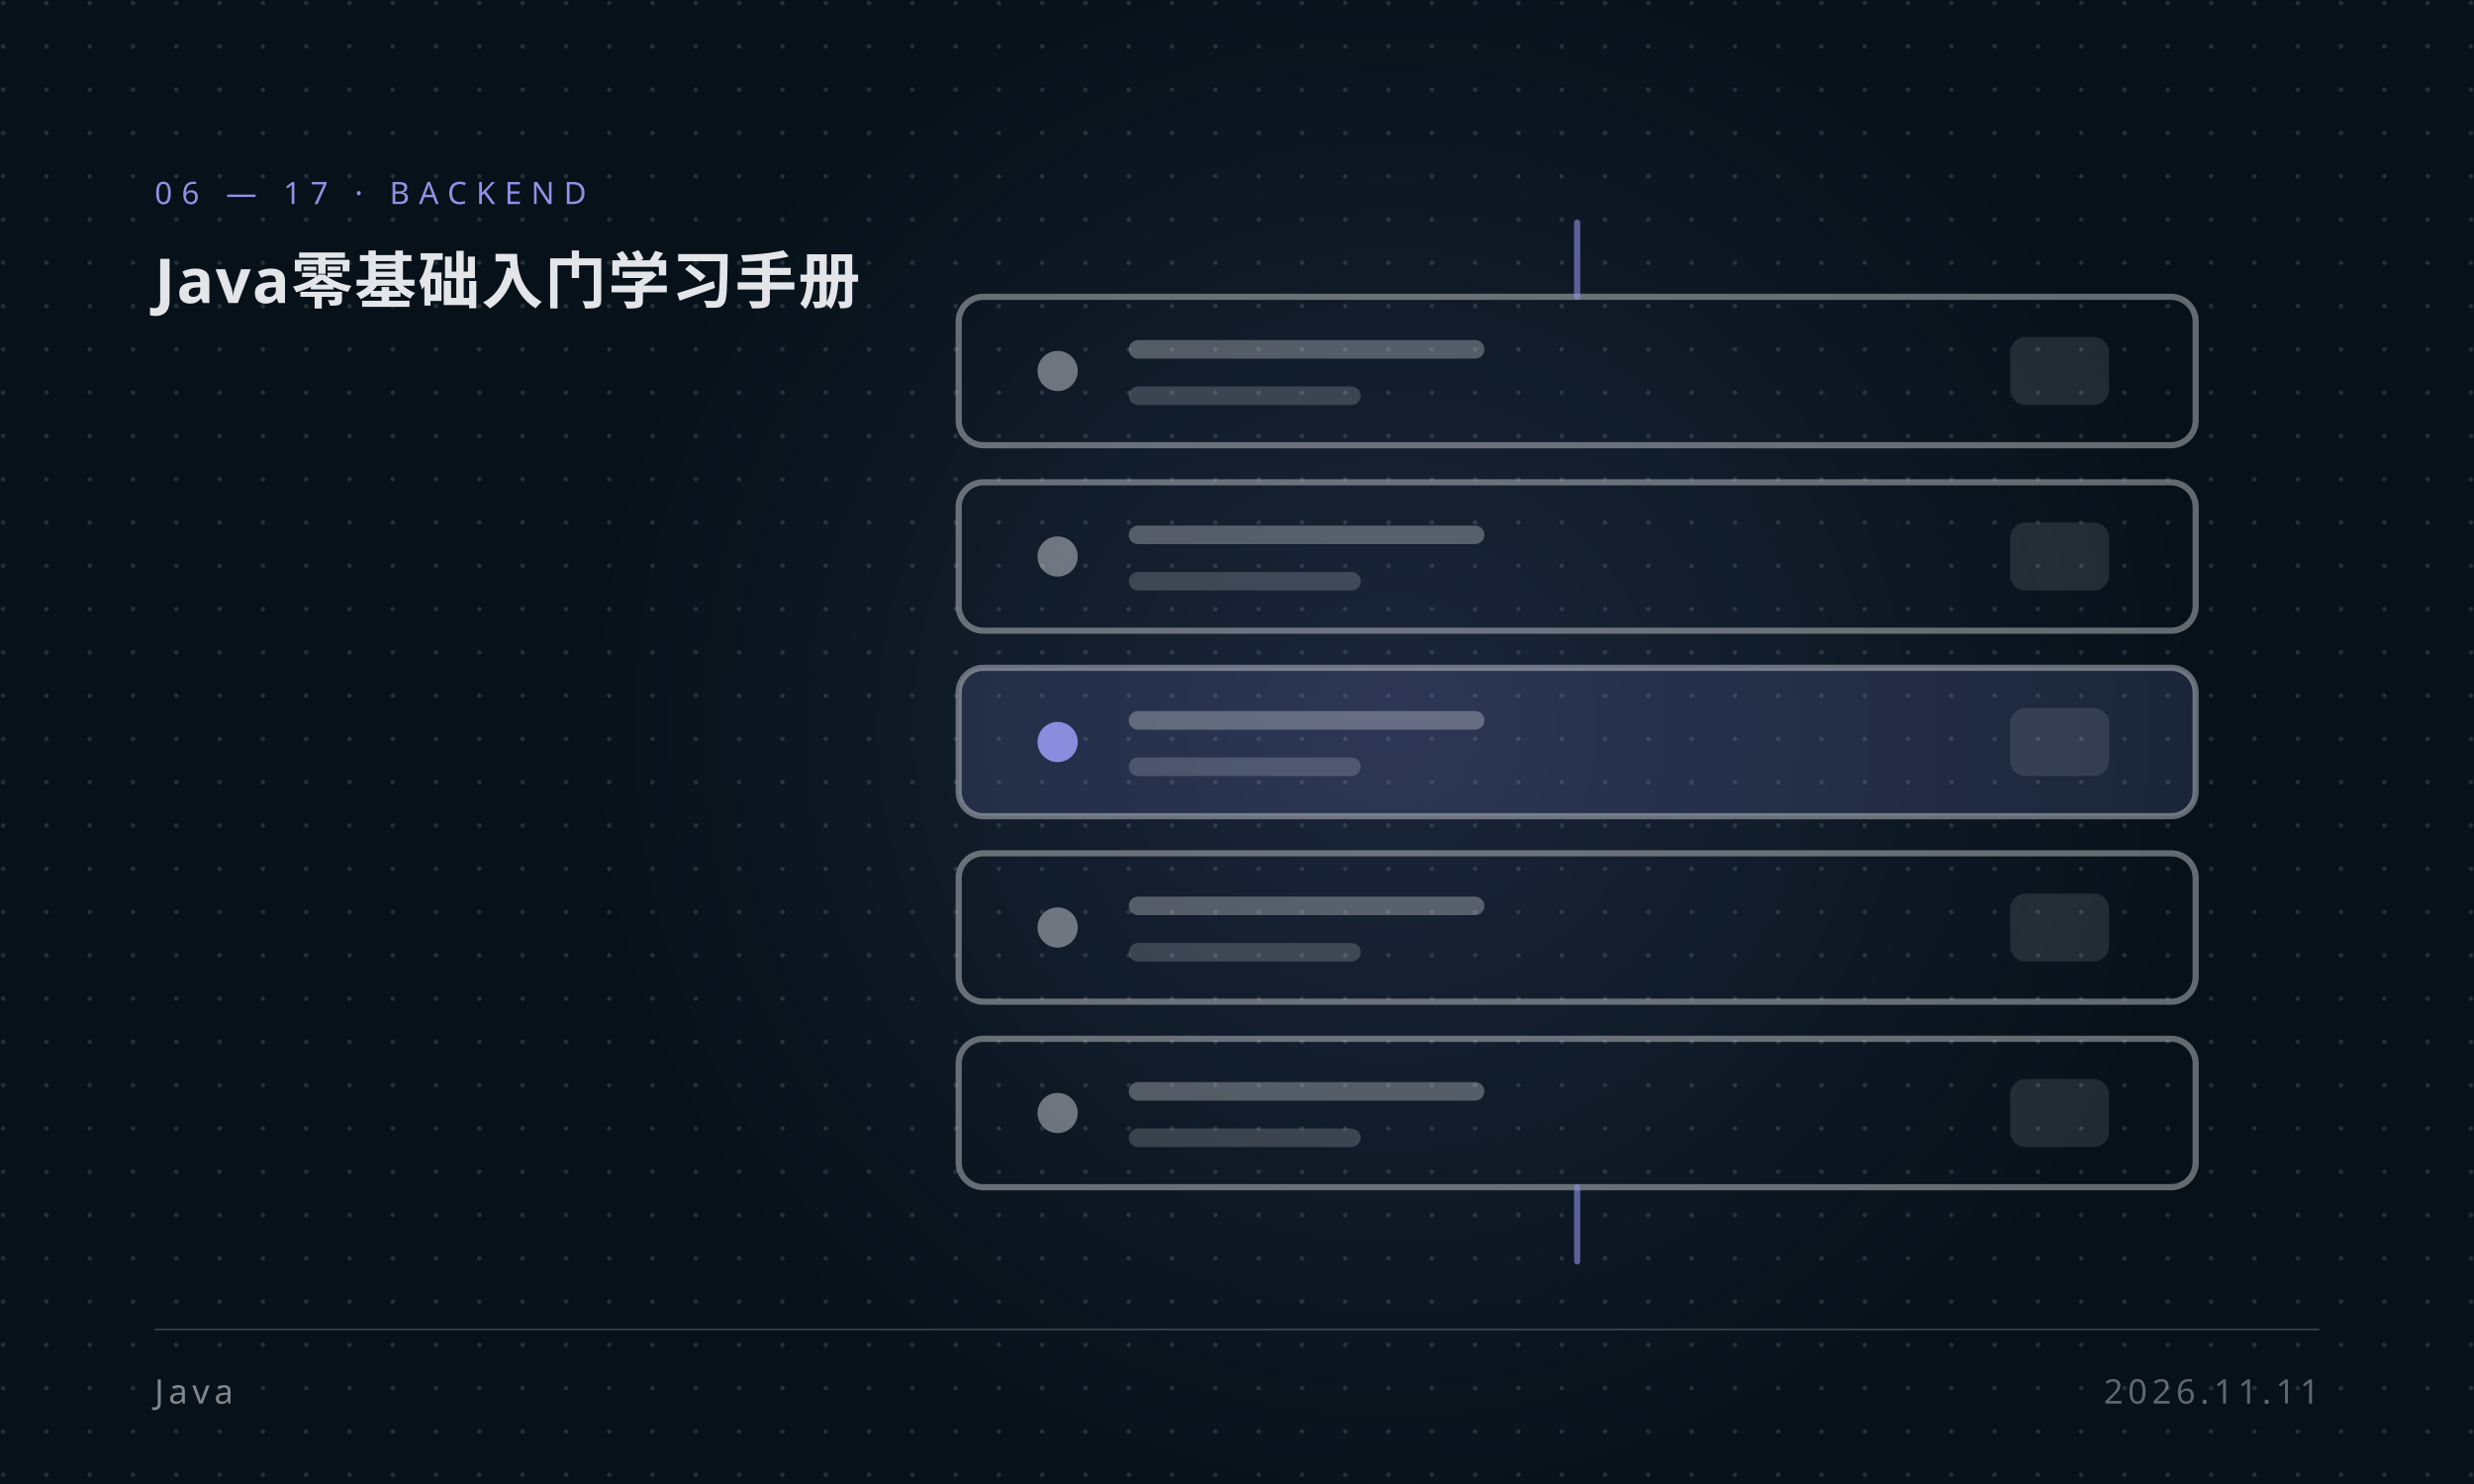
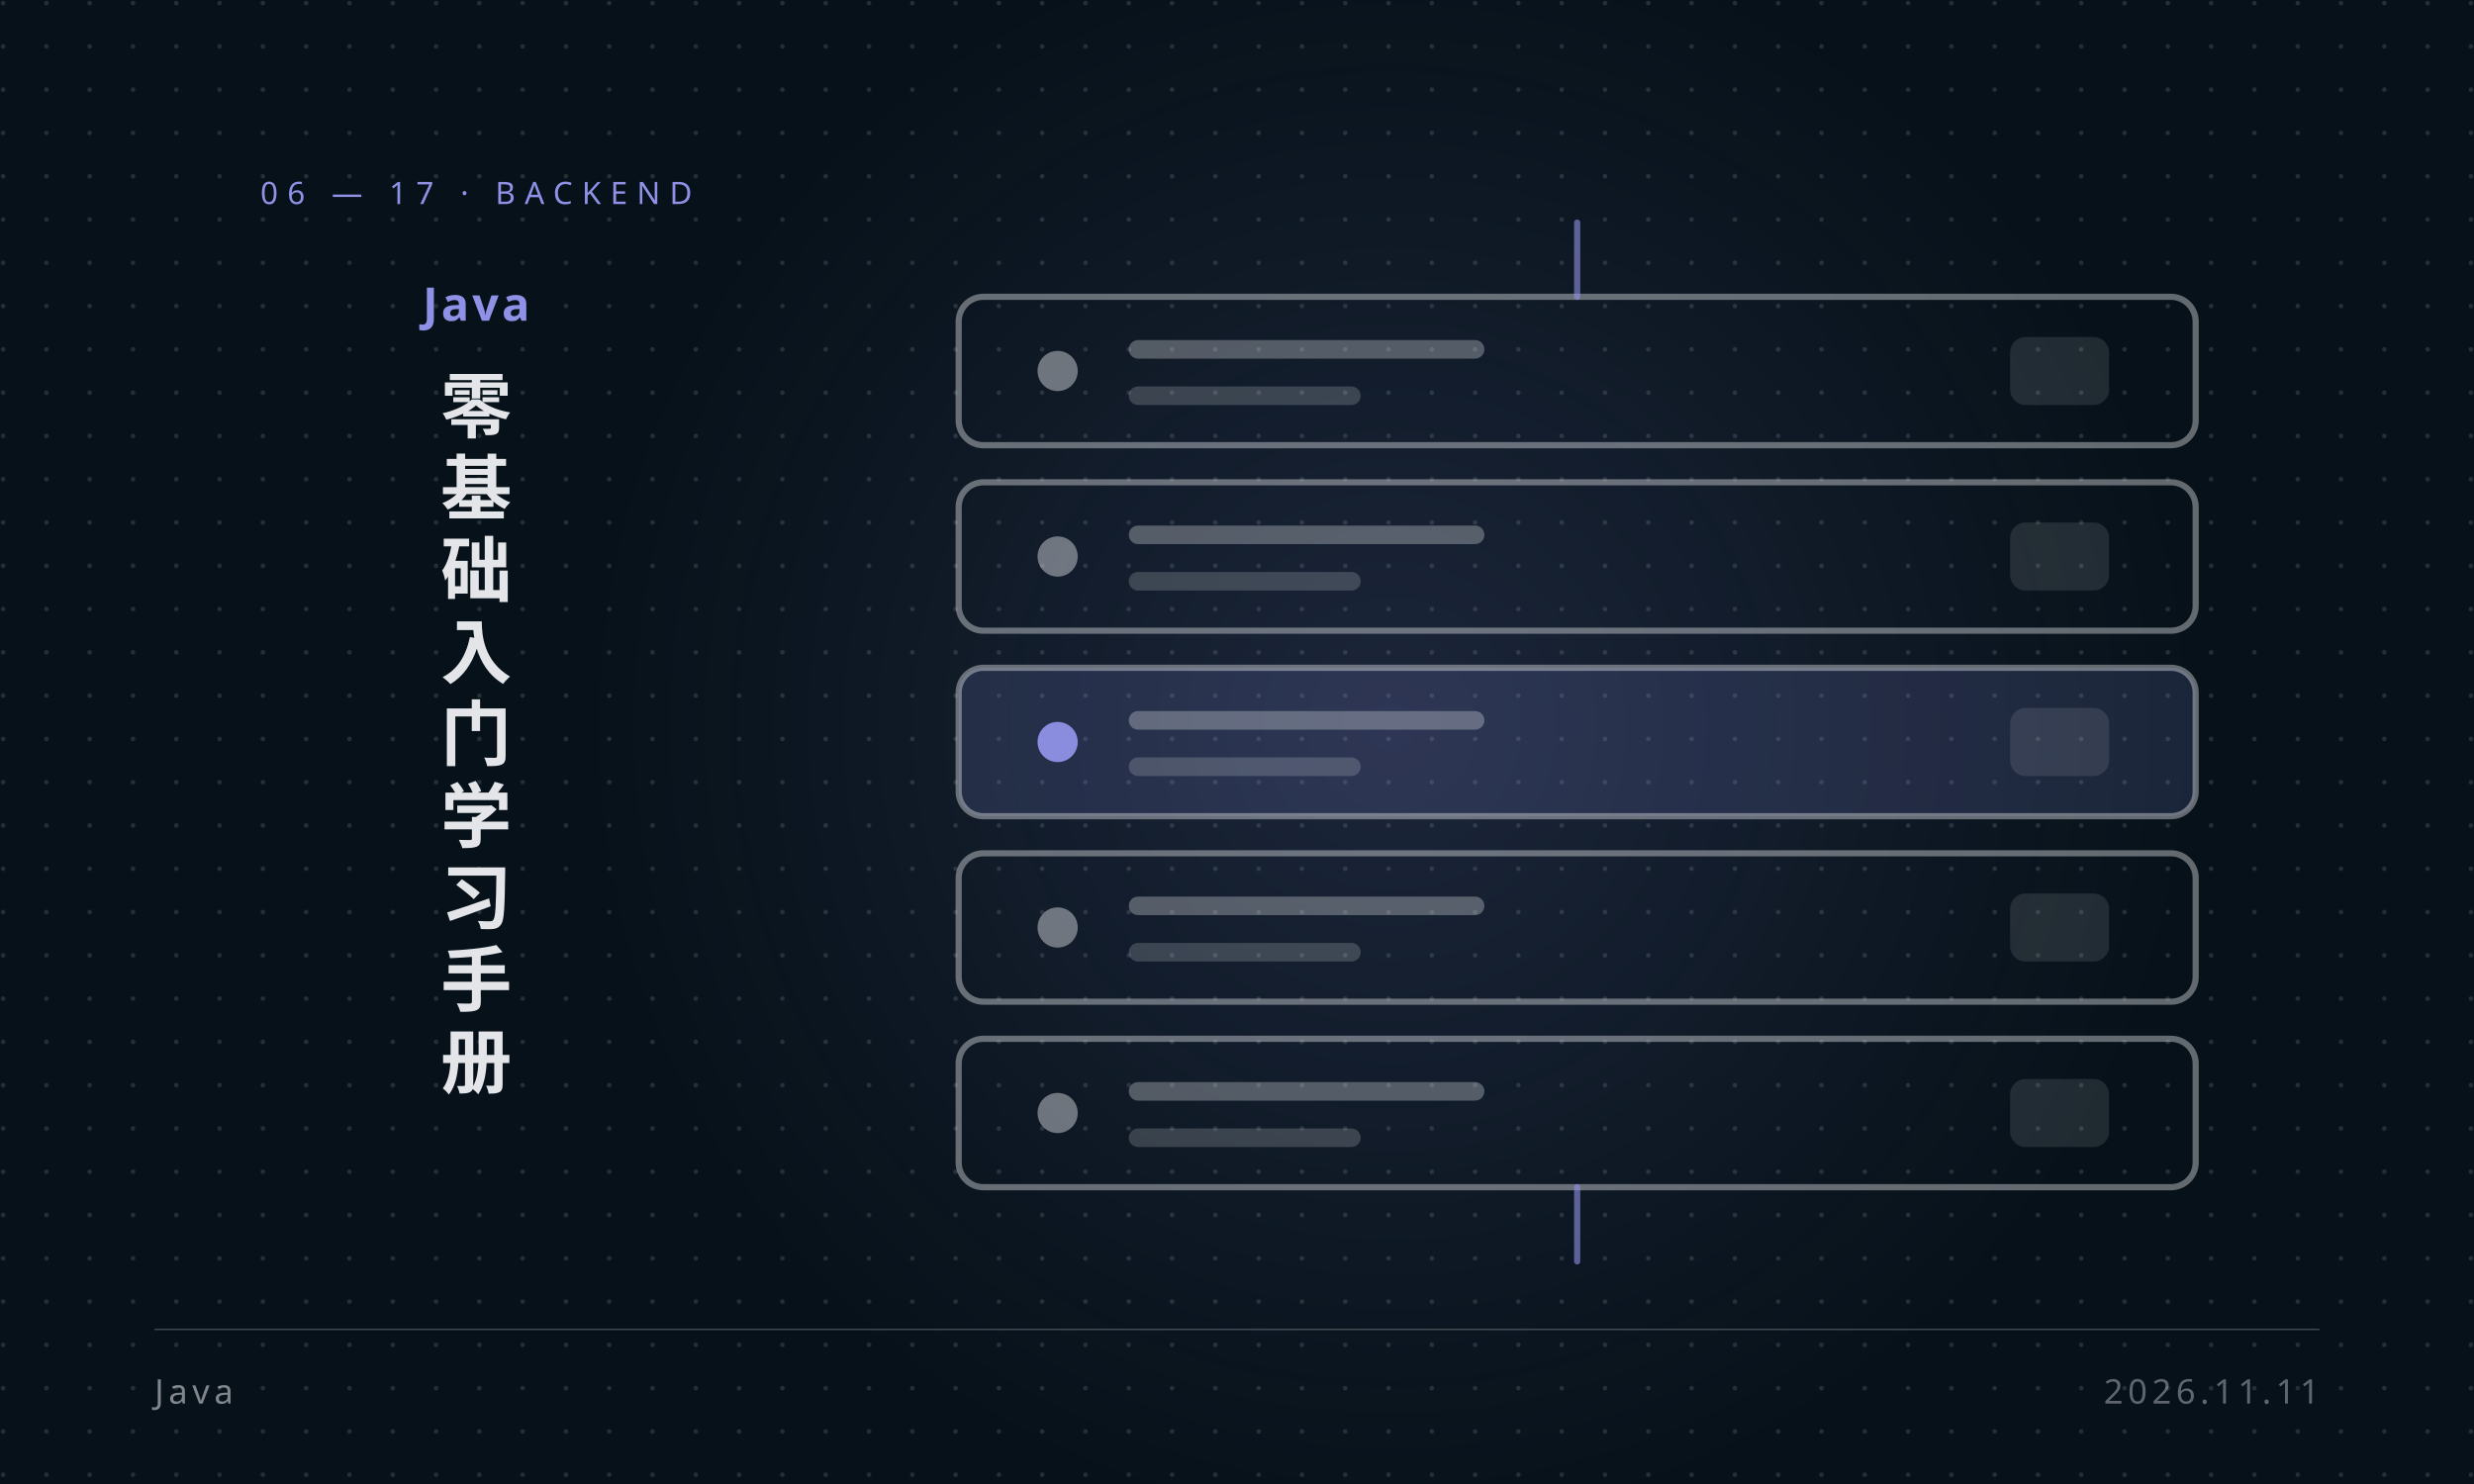
<svg xmlns="http://www.w3.org/2000/svg" width="1600" height="960" viewBox="0 0 1600 960" role="img" aria-label="Java零基础入门学习手册 封面">
  <style>
    @media (prefers-reduced-motion: no-preference) {
      .flow { stroke-dasharray: 24 150; animation: flow 2.6s linear infinite; }
      .breathe { animation: breathe 3.2s ease-in-out infinite; }
      .breathe.d2 { animation-delay: 0.8s; }
      .breathe.d3 { animation-delay: 1.6s; }
    }
    @keyframes flow { from { stroke-dashoffset: 88; } to { stroke-dashoffset: 0; } }
    @keyframes breathe { 0%, 100% { opacity: 0.45; } 50% { opacity: 1; } }
  </style>
  <defs>
    <pattern id="dots" width="28" height="28" patternUnits="userSpaceOnUse">
      <circle cx="2" cy="2" r="1.5" fill="#e3e5e8" opacity="0.14" />
    </pattern>
    <radialGradient id="glow" cx="0.5" cy="0.5" r="0.5">
      <stop offset="0" stop-color="#8f91e6" stop-opacity="0.16" />
      <stop offset="1" stop-color="#8f91e6" stop-opacity="0" />
    </radialGradient>
  </defs>
  <rect width="1600" height="960" fill="#061119" />
  <rect width="1600" height="960" fill="url(#dots)" />
  <circle cx="900" cy="470" r="520" fill="url(#glow)" class="breathe" />
  <g>
    <g>
      <rect x="620" y="192" width="800" height="96" rx="16" fill="none" fill-opacity="0" stroke="#e3e5e8" stroke-width="4" stroke-opacity="0.42" />
      <circle cx="684" cy="240" r="13" fill="#e3e5e8" opacity="0.45" />
      <rect x="730" y="220" width="230" height="12" rx="6" fill="#e3e5e8" opacity="0.32" />
      <rect x="730" y="250" width="150" height="12" rx="6" fill="#e3e5e8" opacity="0.2" />
      <rect x="1300" y="218" width="64" height="44" rx="10" fill="#e3e5e8" opacity="0.12" />
      <rect x="620" y="312" width="800" height="96" rx="16" fill="none" fill-opacity="0" stroke="#e3e5e8" stroke-width="4" stroke-opacity="0.42" />
      <circle cx="684" cy="360" r="13" fill="#e3e5e8" opacity="0.45" />
      <rect x="730" y="340" width="230" height="12" rx="6" fill="#e3e5e8" opacity="0.32" />
      <rect x="730" y="370" width="150" height="12" rx="6" fill="#e3e5e8" opacity="0.2" />
      <rect x="1300" y="338" width="64" height="44" rx="10" fill="#e3e5e8" opacity="0.12" />
      <rect x="620" y="432" width="800" height="96" rx="16" fill="#8f91e6" fill-opacity="0.16" stroke="#e3e5e8" stroke-width="4" stroke-opacity="0.42" />
      <circle cx="684" cy="480" r="13" fill="#8f91e6" opacity="0.95" />
      <rect x="730" y="460" width="230" height="12" rx="6" fill="#e3e5e8" opacity="0.32" />
      <rect x="730" y="490" width="150" height="12" rx="6" fill="#e3e5e8" opacity="0.2" />
      <rect x="1300" y="458" width="64" height="44" rx="10" fill="#e3e5e8" opacity="0.12" />
      <rect x="620" y="552" width="800" height="96" rx="16" fill="none" fill-opacity="0" stroke="#e3e5e8" stroke-width="4" stroke-opacity="0.42" />
      <circle cx="684" cy="600" r="13" fill="#e3e5e8" opacity="0.45" />
      <rect x="730" y="580" width="230" height="12" rx="6" fill="#e3e5e8" opacity="0.32" />
      <rect x="730" y="610" width="150" height="12" rx="6" fill="#e3e5e8" opacity="0.2" />
      <rect x="1300" y="578" width="64" height="44" rx="10" fill="#e3e5e8" opacity="0.12" />
      <rect x="620" y="672" width="800" height="96" rx="16" fill="none" fill-opacity="0" stroke="#e3e5e8" stroke-width="4" stroke-opacity="0.42" />
      <circle cx="684" cy="720" r="13" fill="#e3e5e8" opacity="0.45" />
      <rect x="730" y="700" width="230" height="12" rx="6" fill="#e3e5e8" opacity="0.32" />
      <rect x="730" y="730" width="150" height="12" rx="6" fill="#e3e5e8" opacity="0.2" />
      <rect x="1300" y="698" width="64" height="44" rx="10" fill="#e3e5e8" opacity="0.12" />
    </g>
    <path class="flow" d="M1020 144 V192 M1020 768 V816" stroke="#8f91e6" stroke-width="4" stroke-opacity="0.6" stroke-linecap="round" />
  </g>
-   <text x="100" y="132" font-family="'Segoe UI','Helvetica Neue',sans-serif" font-size="20" letter-spacing="6" fill="#8f91e6">06 — 17 · BACKEND</text>
-   <text x="100" y="196" font-family="'PingFang SC','Microsoft YaHei','Noto Sans SC',sans-serif" font-size="40" font-weight="600" letter-spacing="1" fill="#e3e5e8">Java零基础入门学习手册</text>
+   <text x="308" y="132" text-anchor="middle" font-family="'Segoe UI','Helvetica Neue',sans-serif" font-size="20" letter-spacing="6" fill="#8f91e6">06 — 17 · BACKEND</text>
+   <text x="308" y="207.5" text-anchor="middle" font-family="'Segoe UI','Helvetica Neue',sans-serif" font-size="30" font-weight="600" letter-spacing="2" fill="#8f91e6">Java</text>
+   <text x="308" y="279.5" text-anchor="middle" font-family="'PingFang SC','Microsoft YaHei','Noto Sans SC',sans-serif" font-size="46" font-weight="600" fill="#e3e5e8">零</text>
+   <text x="308" y="332.5" text-anchor="middle" font-family="'PingFang SC','Microsoft YaHei','Noto Sans SC',sans-serif" font-size="46" font-weight="600" fill="#e3e5e8">基</text>
+   <text x="308" y="385.5" text-anchor="middle" font-family="'PingFang SC','Microsoft YaHei','Noto Sans SC',sans-serif" font-size="46" font-weight="600" fill="#e3e5e8">础</text>
+   <text x="308" y="438.5" text-anchor="middle" font-family="'PingFang SC','Microsoft YaHei','Noto Sans SC',sans-serif" font-size="46" font-weight="600" fill="#e3e5e8">入</text>
+   <text x="308" y="491.5" text-anchor="middle" font-family="'PingFang SC','Microsoft YaHei','Noto Sans SC',sans-serif" font-size="46" font-weight="600" fill="#e3e5e8">门</text>
+   <text x="308" y="544.5" text-anchor="middle" font-family="'PingFang SC','Microsoft YaHei','Noto Sans SC',sans-serif" font-size="46" font-weight="600" fill="#e3e5e8">学</text>
+   <text x="308" y="597.5" text-anchor="middle" font-family="'PingFang SC','Microsoft YaHei','Noto Sans SC',sans-serif" font-size="46" font-weight="600" fill="#e3e5e8">习</text>
+   <text x="308" y="650.5" text-anchor="middle" font-family="'PingFang SC','Microsoft YaHei','Noto Sans SC',sans-serif" font-size="46" font-weight="600" fill="#e3e5e8">手</text>
+   <text x="308" y="703.5" text-anchor="middle" font-family="'PingFang SC','Microsoft YaHei','Noto Sans SC',sans-serif" font-size="46" font-weight="600" fill="#e3e5e8">册</text>
  <line x1="100" y1="860" x2="1500" y2="860" stroke="#e3e5e8" stroke-width="1" stroke-opacity="0.25" />
  <text x="100" y="908" font-family="'PingFang SC','Microsoft YaHei','Noto Sans SC',sans-serif" font-size="22" letter-spacing="3" fill="#e3e5e8" fill-opacity="0.55">Java</text>
  <text x="1500" y="908" text-anchor="end" font-family="'Segoe UI','Helvetica Neue',sans-serif" font-size="22" letter-spacing="3" fill="#e3e5e8" fill-opacity="0.4">2026.11.11</text>
</svg>
